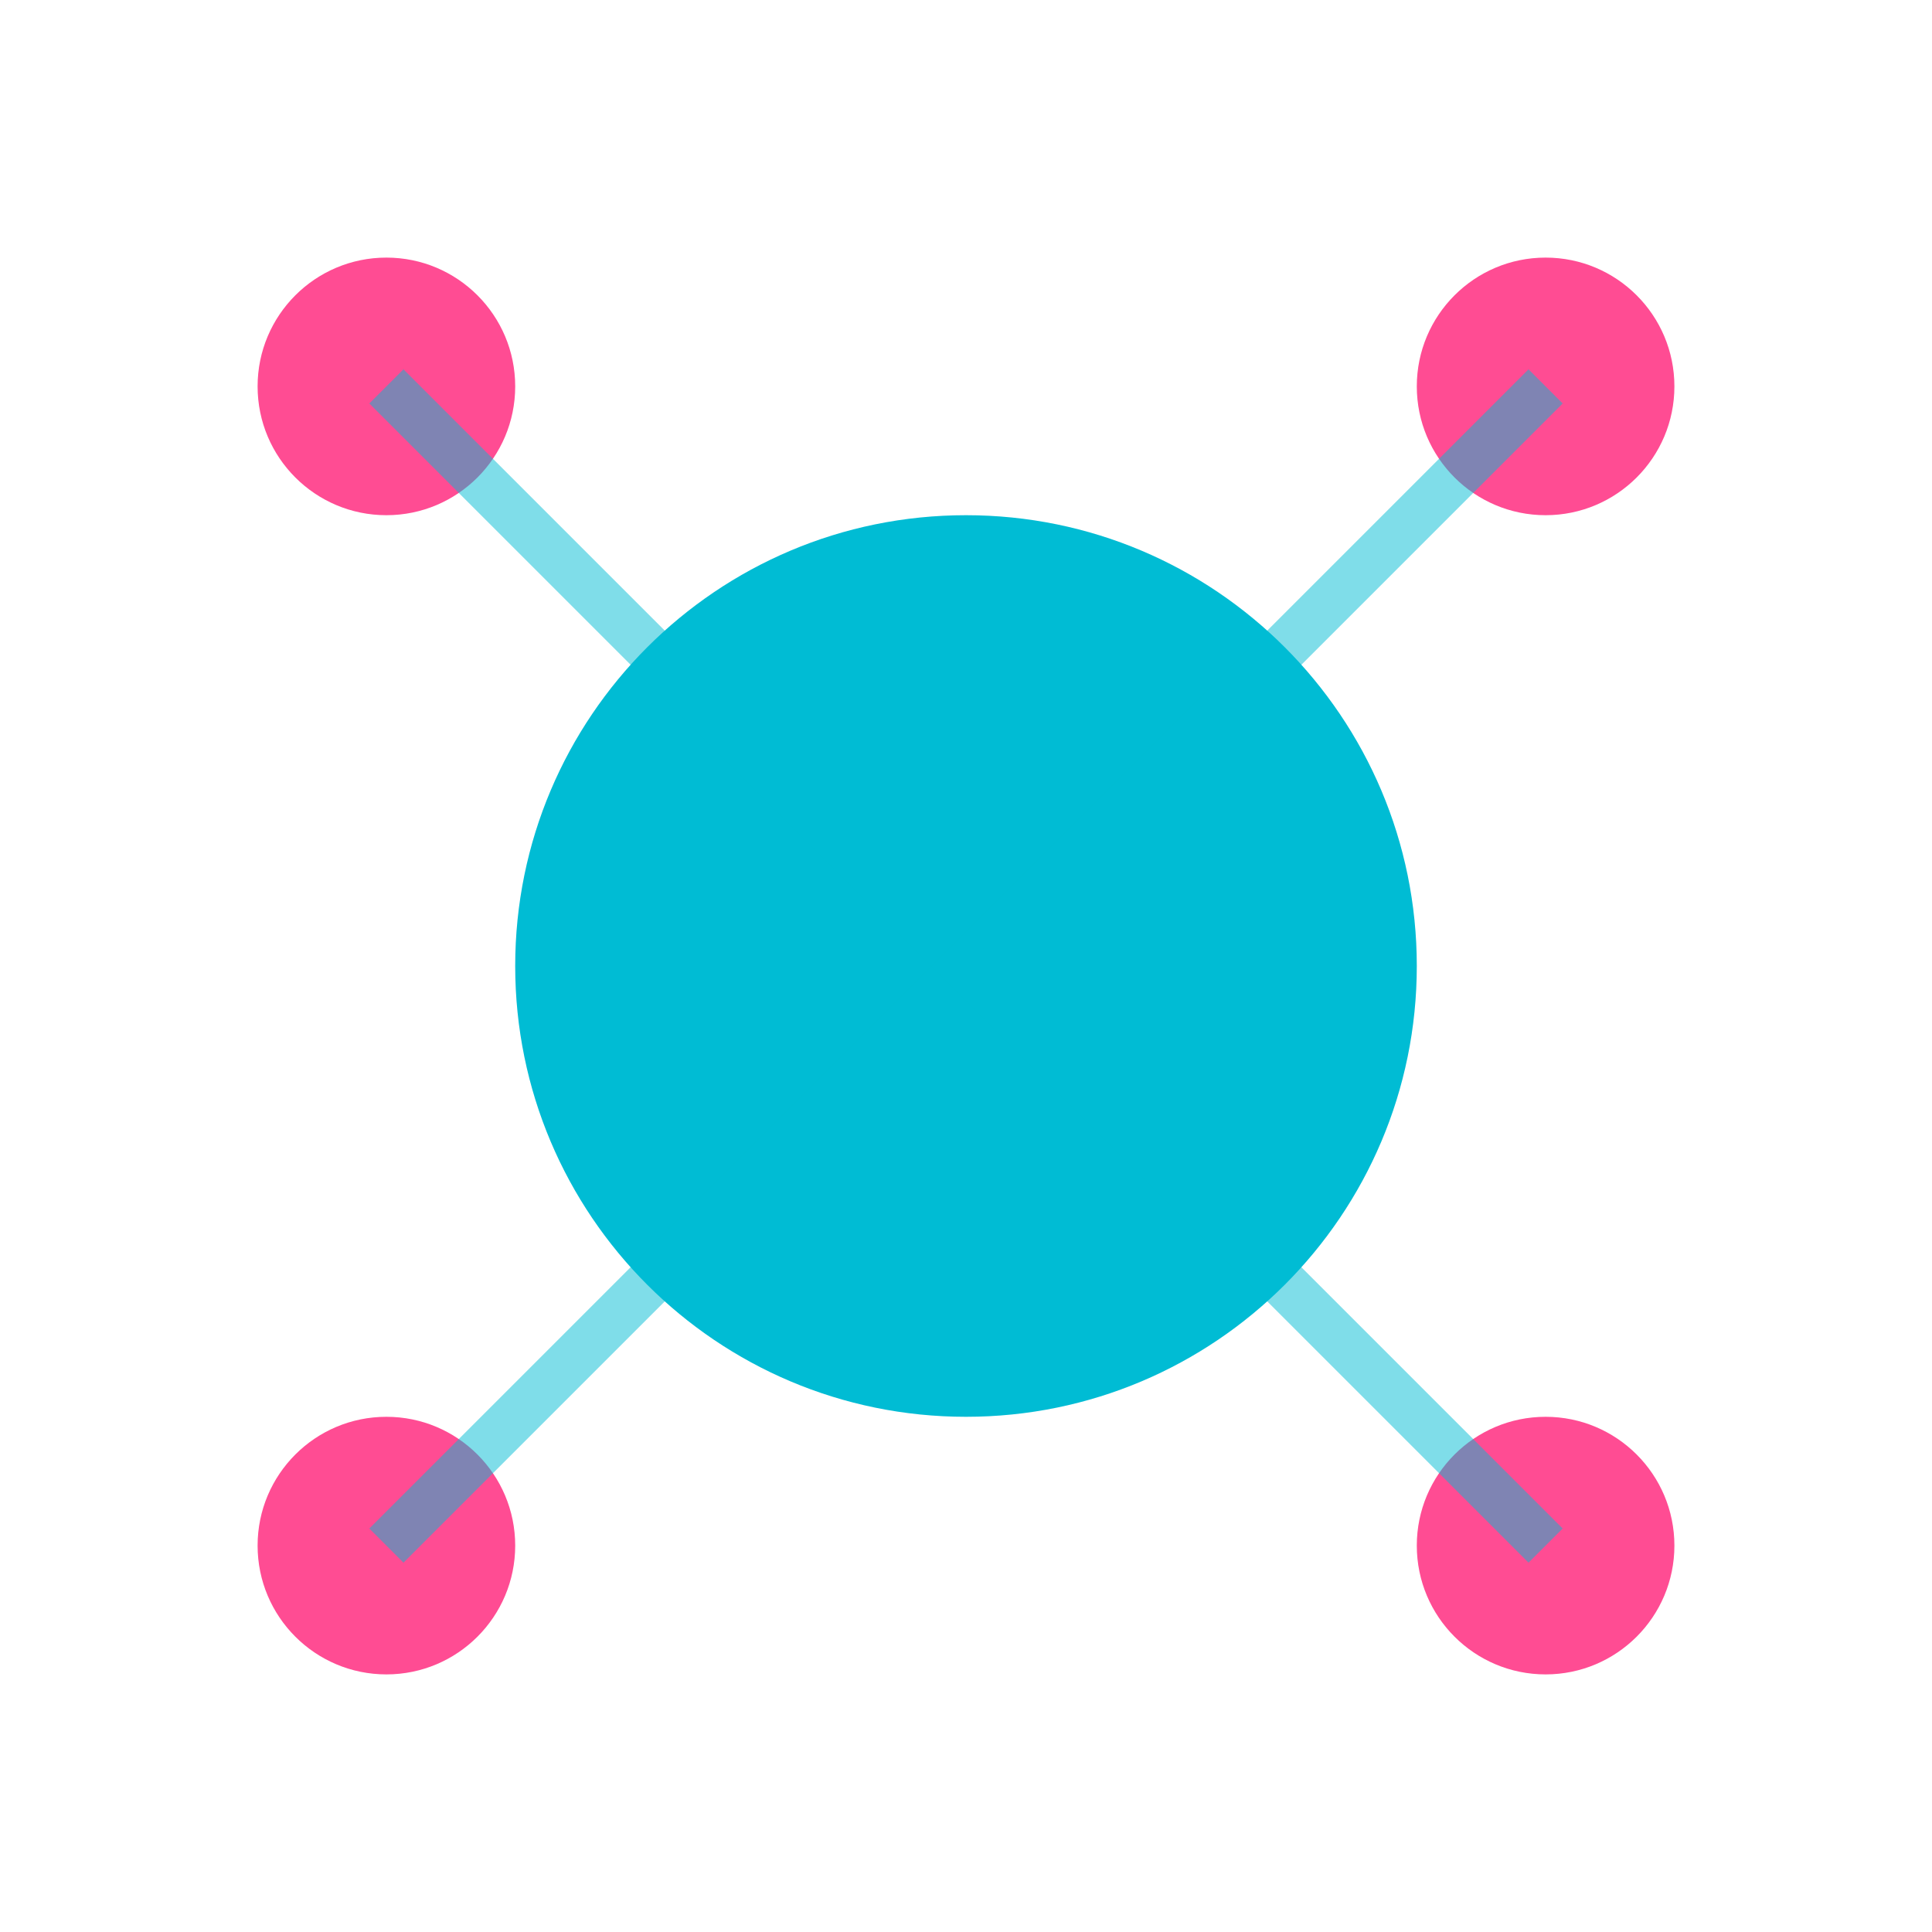
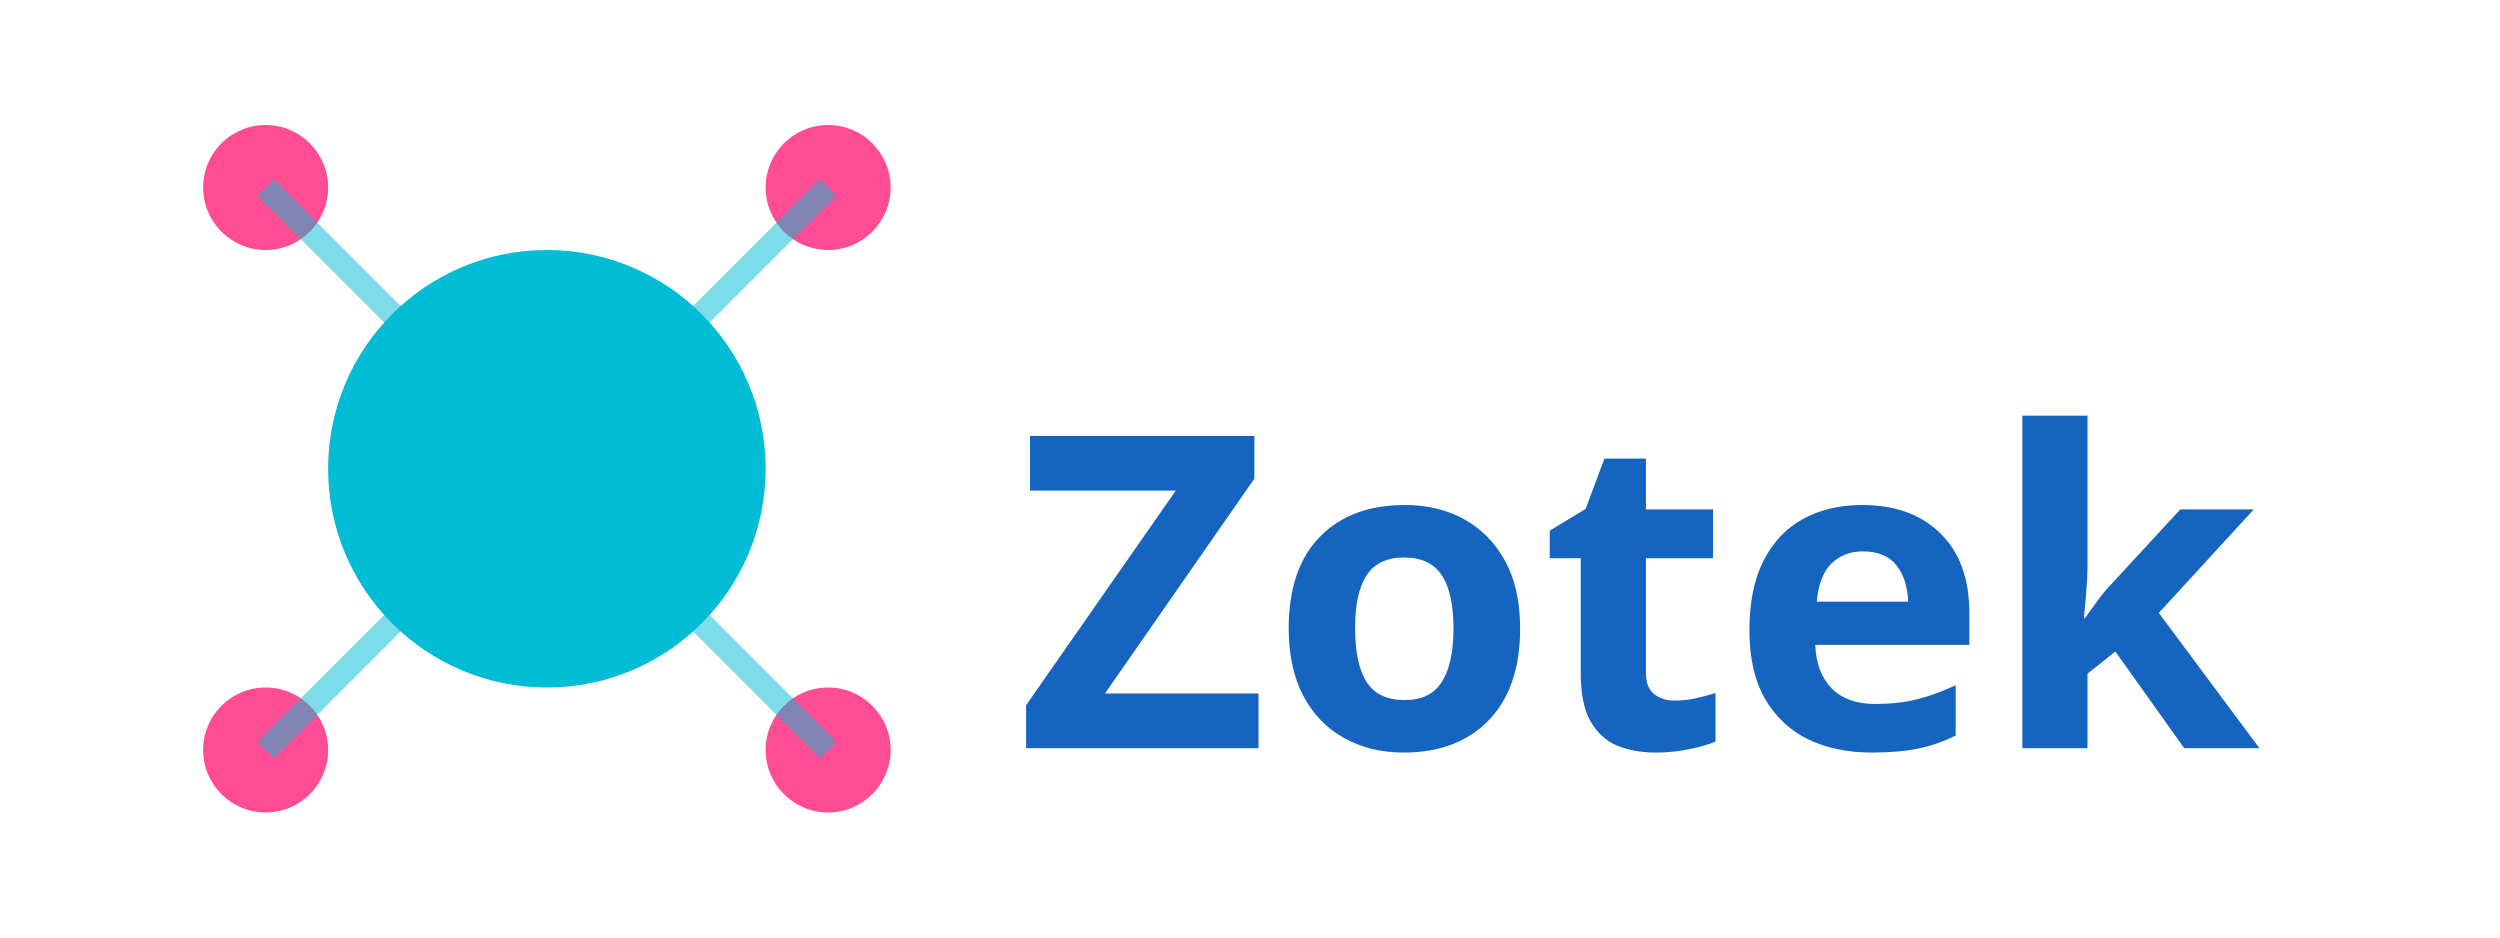
- <svg xmlns="http://www.w3.org/2000/svg" width="60" height="60" viewBox="0 0 60 60">
+ <svg xmlns="http://www.w3.org/2000/svg" width="160" height="60" viewBox="0 0 160 60">
  <style>
    /* Animación para el círculo principal */
    @keyframes pulse {
      0% { transform: scale(1); }
      50% { transform: scale(1.1); }
      100% { transform: scale(1); }
    }

    .circle-main {
      animation: pulse 2s infinite ease-in-out;
-       transform-box: fill-box;
-       transform-origin: center;
    }

    /* Animación para los puntos */
    @keyframes rotateDots {
      0% { transform: rotate(0deg); }
      100% { transform: rotate(360deg); }
    }

    .dot-group {
      animation: rotateDots 5s linear infinite;
-       transform-box: fill-box;
-       transform-origin: center;
    }
  </style>
-   <g transform="translate(30, 30)">
+   <g transform="translate(35, 30)">
    <circle r="14" cx="0" cy="0" fill="#00bcd4" class="circle-main" />
    <g class="dot-group">
      <circle r="4" cx="-18" cy="-18" fill="#ff0066" fill-opacity="0.7" />
      <circle r="4" cx="18" cy="-18" fill="#ff0066" fill-opacity="0.7" />
      <circle r="4" cx="-18" cy="18" fill="#ff0066" fill-opacity="0.7" />
      <circle r="4" cx="18" cy="18" fill="#ff0066" fill-opacity="0.7" />
    </g>
    <line x1="-18" y1="-18" x2="0" y2="0" stroke="#00bcd4" stroke-width="1.5" stroke-opacity="0.5" />
    <line x1="18" y1="-18" x2="0" y2="0" stroke="#00bcd4" stroke-width="1.5" stroke-opacity="0.5" />
    <line x1="-18" y1="18" x2="0" y2="0" stroke="#00bcd4" stroke-width="1.5" stroke-opacity="0.5" />
    <line x1="18" y1="18" x2="0" y2="0" stroke="#00bcd4" stroke-width="1.5" stroke-opacity="0.5" />
  </g>
+   <text x="65" y="38" fill="#1565C0" font-family="'Space Grotesk', 'Segoe UI', sans-serif" font-size="28" font-weight="600" dominant-baseline="middle" text-anchor="start">Zotek</text>
</svg>
